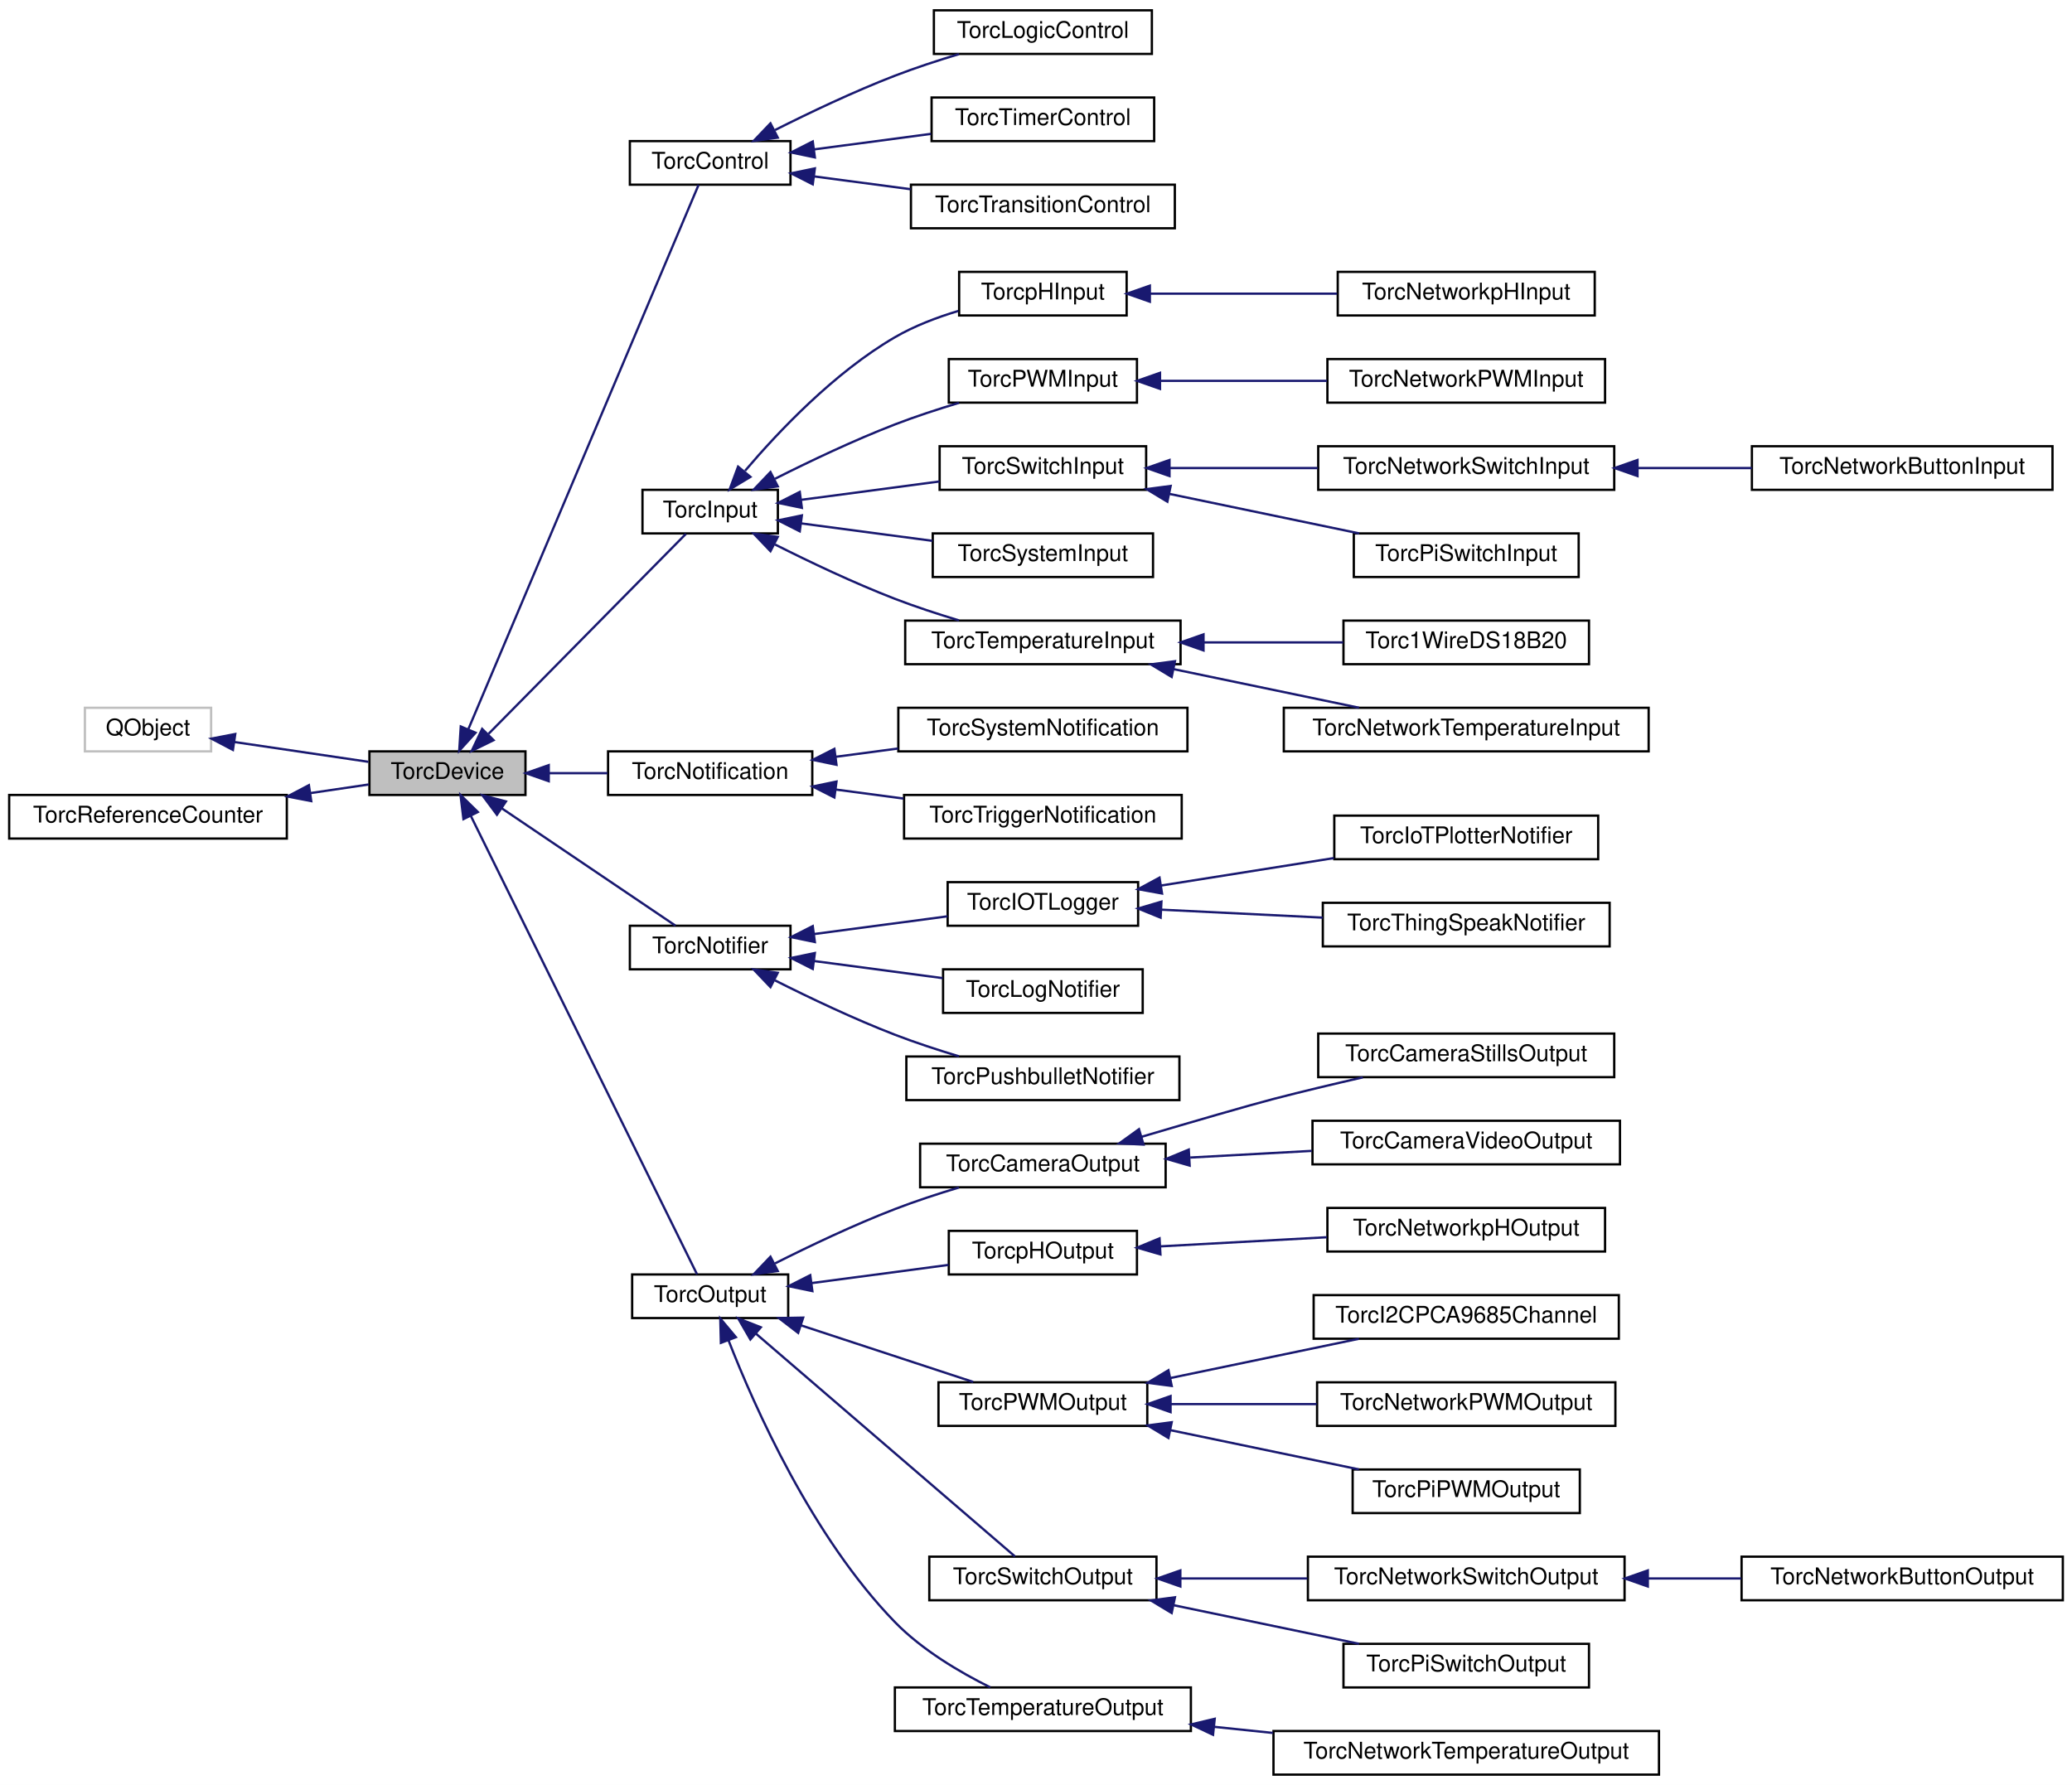
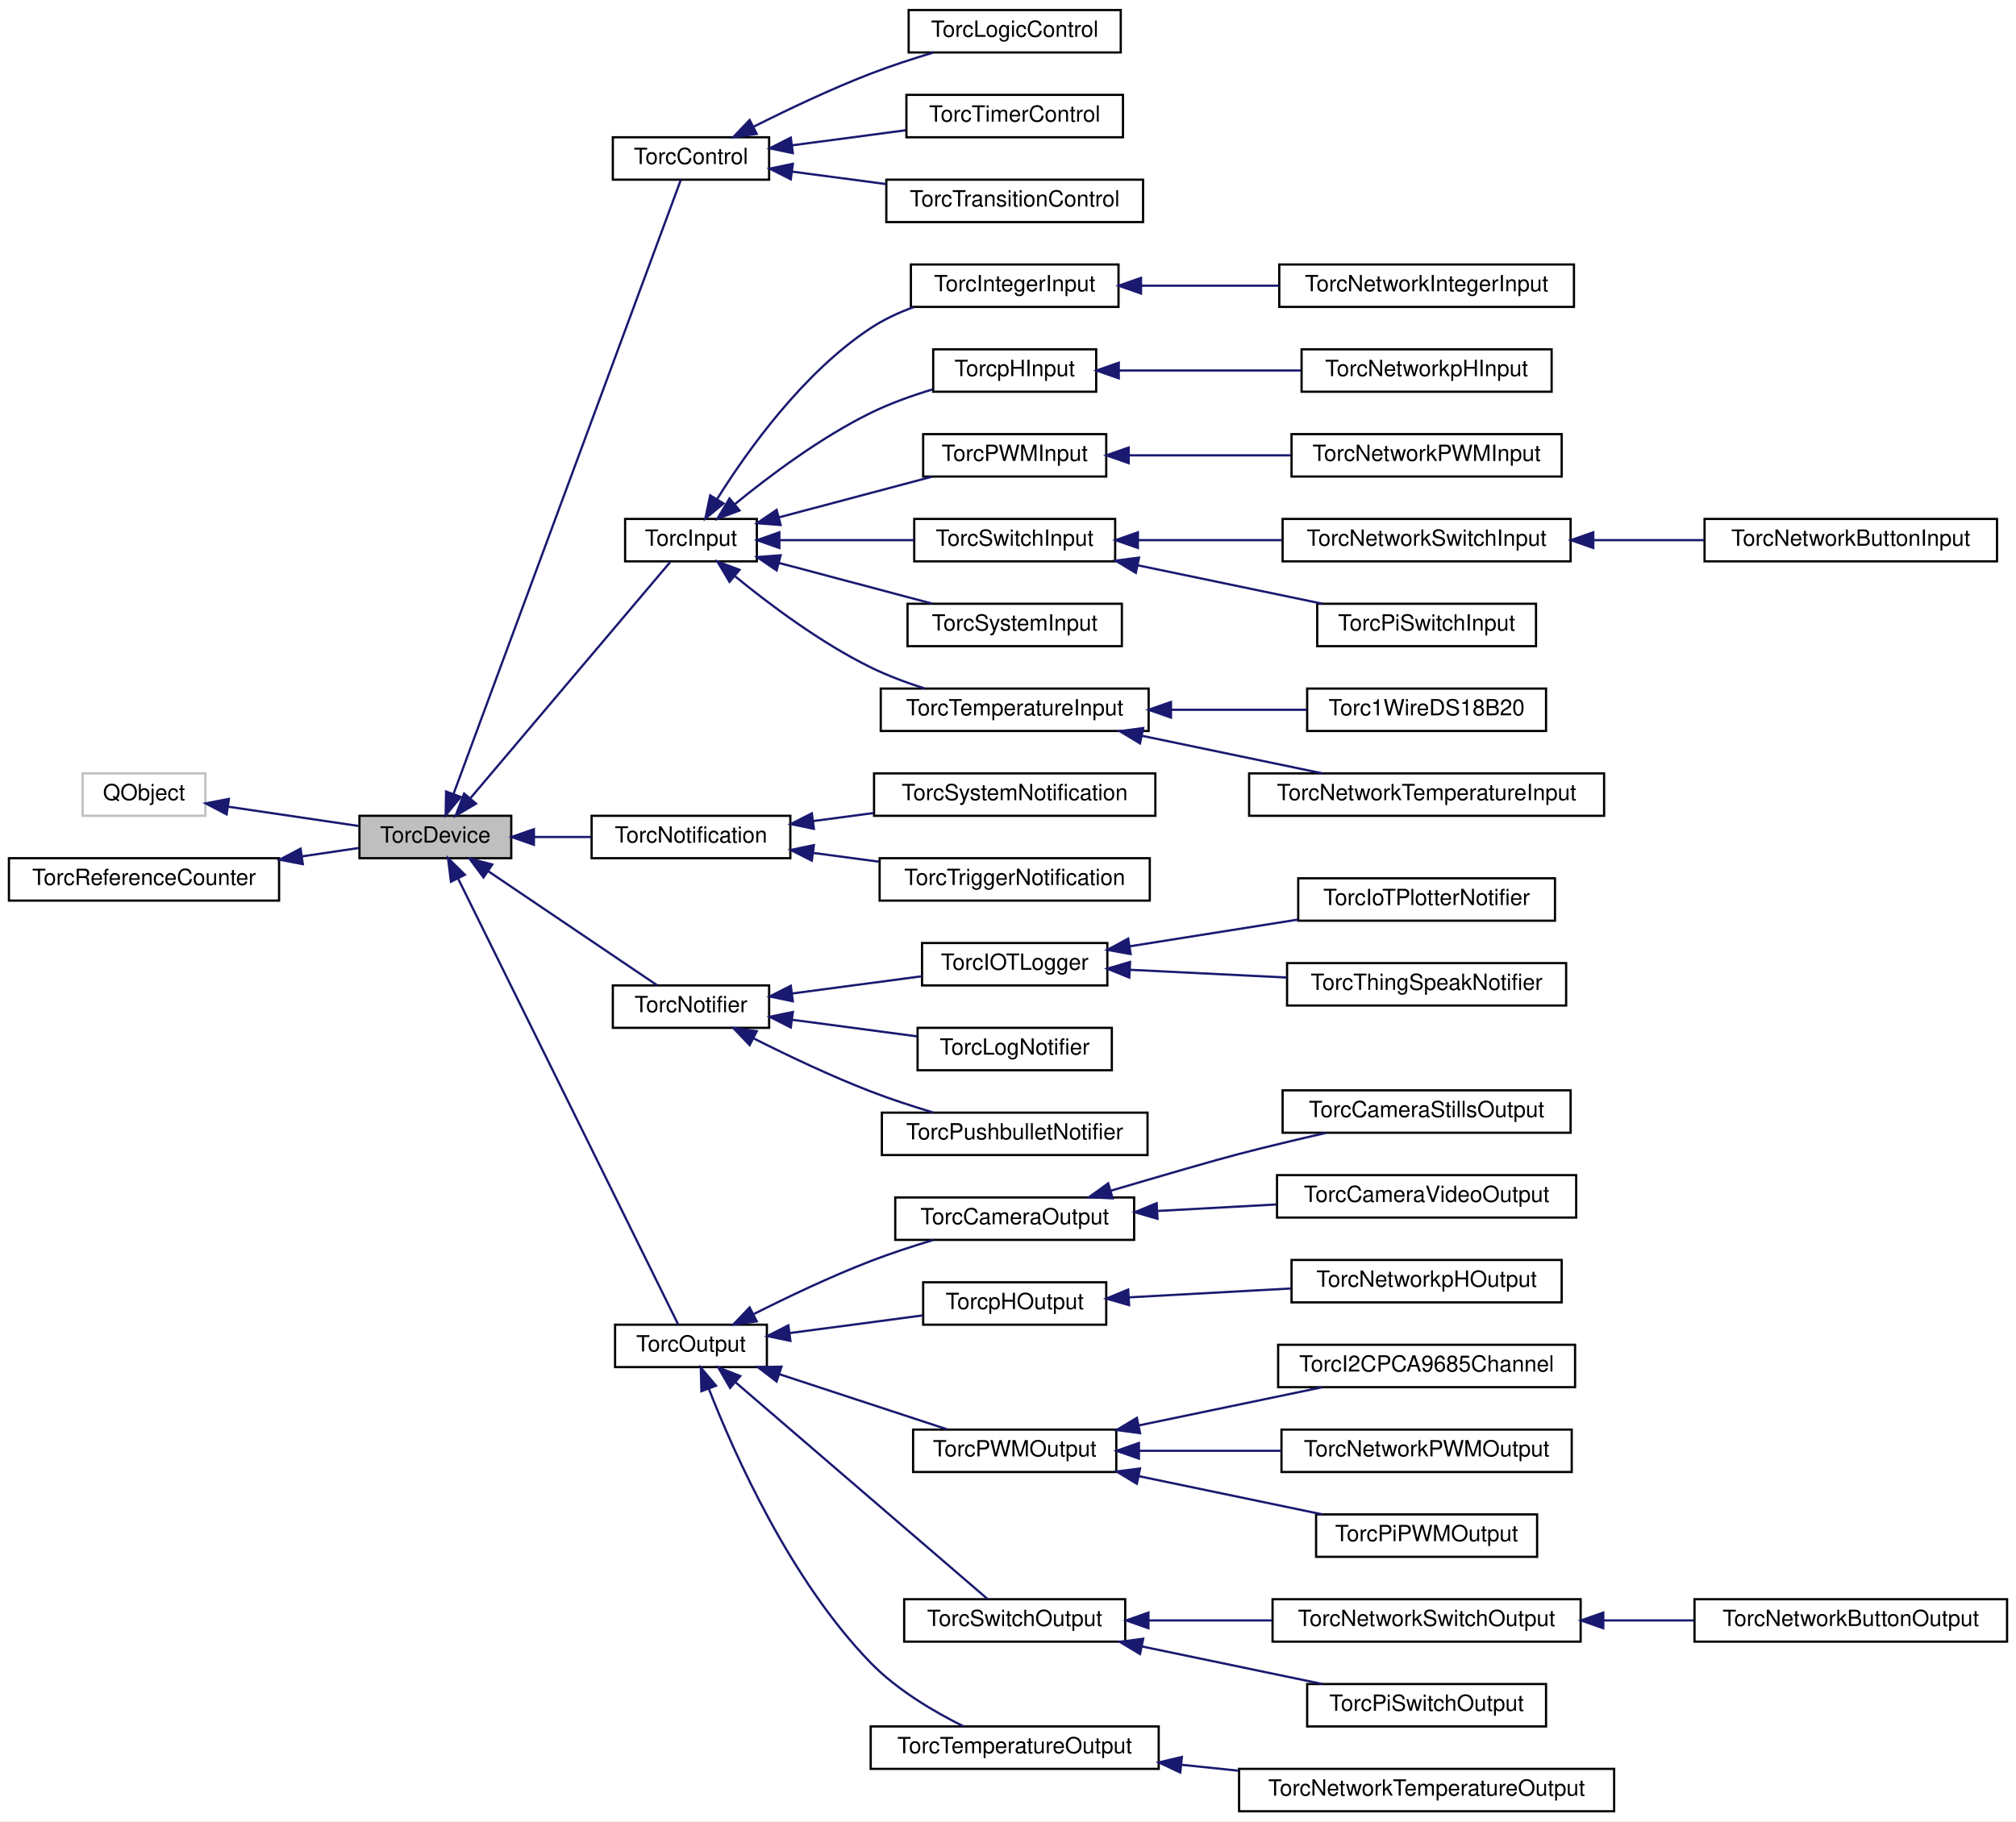
- <svg xmlns="http://www.w3.org/2000/svg" xmlns:xlink="http://www.w3.org/1999/xlink" width="903pt" height="778pt" viewBox="0.00 0.00 903.00 778.00">
-   <g id="graph0" class="graph" transform="scale(1 1) rotate(0) translate(4 774)">
-     <polygon fill="white" stroke="none" points="-4,4 -4,-774 899,-774 899,4 -4,4" />
+ <svg xmlns="http://www.w3.org/2000/svg" xmlns:xlink="http://www.w3.org/1999/xlink" width="903pt" height="816pt" viewBox="0.00 0.00 903.00 816.00">
+   <g id="graph0" class="graph" transform="scale(1 1) rotate(0) translate(4 812)">
+     <polygon fill="white" stroke="none" points="-4,4 -4,-812 899,-812 899,4 -4,4" />
    <g id="node1" class="node">
      <polygon fill="#bfbfbf" stroke="black" points="157,-427.5 157,-446.5 225,-446.5 225,-427.5 157,-427.5" />
      <text text-anchor="middle" x="191" y="-434.5" font-family="Helvetica,sans-Serif" font-size="10.00">TorcDevice</text>
    </g>
    <g id="node4" class="node">
      <g id="a_node4">
        <a xlink:href="../../d1/d34/class_torc_control.html" target="_top" xlink:title="TorcControl">
-           <polygon fill="white" stroke="black" points="270.5,-693.5 270.5,-712.5 340.5,-712.5 340.5,-693.5 270.5,-693.5" />
-           <text text-anchor="middle" x="305.5" y="-700.5" font-family="Helvetica,sans-Serif" font-size="10.00">TorcControl</text>
+           <polygon fill="white" stroke="black" points="270.5,-731.5 270.5,-750.5 340.5,-750.5 340.5,-731.5 270.5,-731.5" />
+           <text text-anchor="middle" x="305.5" y="-738.5" font-family="Helvetica,sans-Serif" font-size="10.00">TorcControl</text>
        </a>
      </g>
    </g>
    <g id="edge3" class="edge">
-       <path fill="none" stroke="midnightblue" d="M200.169,-456.316C222.511,-509.142 284.051,-654.649 300.444,-693.409" />
-       <polygon fill="midnightblue" stroke="midnightblue" points="203.256,-454.629 196.137,-446.783 196.809,-457.356 203.256,-454.629" />
+       <path fill="none" stroke="midnightblue" d="M199.138,-456.287C220.776,-514.759 285.127,-688.65 300.954,-731.418" />
+       <polygon fill="midnightblue" stroke="midnightblue" points="202.369,-454.934 195.616,-446.77 195.804,-457.363 202.369,-454.934" />
    </g>
    <g id="node8" class="node">
      <g id="a_node8">
        <a xlink:href="../../d8/d61/class_torc_input.html" target="_top" xlink:title="TorcInput">
-           <polygon fill="white" stroke="black" points="276,-541.5 276,-560.5 335,-560.5 335,-541.5 276,-541.5" />
-           <text text-anchor="middle" x="305.5" y="-548.5" font-family="Helvetica,sans-Serif" font-size="10.00">TorcInput</text>
+           <polygon fill="white" stroke="black" points="276,-560.5 276,-579.5 335,-579.5 335,-560.5 276,-560.5" />
+           <text text-anchor="middle" x="305.5" y="-567.5" font-family="Helvetica,sans-Serif" font-size="10.00">TorcInput</text>
        </a>
      </g>
    </g>
    <g id="edge7" class="edge">
-       <path fill="none" stroke="midnightblue" d="M208.922,-454.147C232.87,-478.415 275.857,-521.975 294.933,-541.305" />
-       <polygon fill="midnightblue" stroke="midnightblue" points="211.107,-451.379 201.592,-446.72 206.125,-456.296 211.107,-451.379" />
-     </g>
-     <g id="node21" class="node">
-       <g id="a_node21">
+       <path fill="none" stroke="midnightblue" d="M206.738,-454.423C230.675,-482.723 277.233,-537.765 296.179,-560.163" />
+       <polygon fill="midnightblue" stroke="midnightblue" points="209.221,-451.94 200.091,-446.565 203.877,-456.46 209.221,-451.94" />
+     </g>
+     <g id="node23" class="node">
+       <g id="a_node23">
        <a xlink:href="../../dc/d10/class_torc_notification.html" target="_top" xlink:title="TorcNotification">
          <polygon fill="white" stroke="black" points="261,-427.5 261,-446.5 350,-446.5 350,-427.5 261,-427.5" />
          <text text-anchor="middle" x="305.5" y="-434.5" font-family="Helvetica,sans-Serif" font-size="10.00">TorcNotification</text>
        </a>
      </g>
    </g>
-     <g id="edge20" class="edge">
+     <g id="edge22" class="edge">
      <path fill="none" stroke="midnightblue" d="M235.403,-437C243.714,-437 252.421,-437 260.743,-437" />
      <polygon fill="midnightblue" stroke="midnightblue" points="235.145,-433.5 225.145,-437 235.145,-440.5 235.145,-433.5" />
    </g>
-     <g id="node24" class="node">
-       <g id="a_node24">
+     <g id="node26" class="node">
+       <g id="a_node26">
        <a xlink:href="../../d4/d20/class_torc_notifier.html" target="_top" xlink:title="TorcNotifier">
          <polygon fill="white" stroke="black" points="270.5,-351.5 270.5,-370.5 340.5,-370.5 340.5,-351.5 270.5,-351.5" />
          <text text-anchor="middle" x="305.5" y="-358.5" font-family="Helvetica,sans-Serif" font-size="10.00">TorcNotifier</text>
        </a>
      </g>
    </g>
-     <g id="edge23" class="edge">
+     <g id="edge25" class="edge">
      <path fill="none" stroke="midnightblue" d="M214.588,-421.741C237.21,-406.458 271.324,-383.412 290.367,-370.547" />
      <polygon fill="midnightblue" stroke="midnightblue" points="212.575,-418.876 206.248,-427.375 216.494,-424.677 212.575,-418.876" />
    </g>
-     <g id="node30" class="node">
-       <g id="a_node30">
+     <g id="node32" class="node">
+       <g id="a_node32">
        <a xlink:href="../../d1/dc7/class_torc_output.html" target="_top" xlink:title="TorcOutput">
          <polygon fill="white" stroke="black" points="271.5,-199.5 271.5,-218.5 339.5,-218.5 339.5,-199.5 271.5,-199.5" />
          <text text-anchor="middle" x="305.5" y="-206.5" font-family="Helvetica,sans-Serif" font-size="10.00">TorcOutput</text>
        </a>
      </g>
    </g>
-     <g id="edge29" class="edge">
+     <g id="edge31" class="edge">
      <path fill="none" stroke="midnightblue" d="M201.231,-418.291C224.097,-371.949 282.746,-253.089 299.789,-218.547" />
      <polygon fill="midnightblue" stroke="midnightblue" points="197.977,-416.977 196.691,-427.493 204.254,-420.074 197.977,-416.977" />
    </g>
    <g id="node2" class="node">
      <polygon fill="white" stroke="#bfbfbf" points="33,-446.5 33,-465.5 88,-465.5 88,-446.5 33,-446.5" />
      <text text-anchor="middle" x="60.5" y="-453.5" font-family="Helvetica,sans-Serif" font-size="10.00">QObject</text>
    </g>
    <g id="edge1" class="edge">
      <path fill="none" stroke="midnightblue" d="M98.176,-450.577C116.549,-447.861 138.633,-444.595 156.54,-441.947" />
      <polygon fill="midnightblue" stroke="midnightblue" points="97.506,-447.138 88.125,-452.063 98.53,-454.063 97.506,-447.138" />
    </g>
    <g id="node3" class="node">
      <g id="a_node3">
        <a xlink:href="../../d6/dad/class_torc_reference_counter.html" target="_top" xlink:title="A reference counting implementation. ">
          <polygon fill="white" stroke="black" points="0,-408.5 0,-427.5 121,-427.5 121,-408.5 0,-408.5" />
          <text text-anchor="middle" x="60.5" y="-415.5" font-family="Helvetica,sans-Serif" font-size="10.00">TorcReferenceCounter</text>
        </a>
      </g>
    </g>
    <g id="edge2" class="edge">
      <path fill="none" stroke="midnightblue" d="M131.249,-428.313C140.096,-429.621 148.804,-430.909 156.694,-432.075" />
      <polygon fill="midnightblue" stroke="midnightblue" points="131.64,-424.833 121.236,-426.833 130.616,-431.758 131.64,-424.833" />
    </g>
    <g id="node5" class="node">
      <g id="a_node5">
        <a xlink:href="../../d5/d8f/class_torc_logic_control.html" target="_top" xlink:title="TorcLogicControl">
-           <polygon fill="white" stroke="black" points="403,-750.5 403,-769.5 498,-769.5 498,-750.5 403,-750.5" />
-           <text text-anchor="middle" x="450.5" y="-757.5" font-family="Helvetica,sans-Serif" font-size="10.00">TorcLogicControl</text>
+           <polygon fill="white" stroke="black" points="403,-788.5 403,-807.5 498,-807.5 498,-788.5 403,-788.5" />
+           <text text-anchor="middle" x="450.5" y="-795.5" font-family="Helvetica,sans-Serif" font-size="10.00">TorcLogicControl</text>
        </a>
      </g>
    </g>
    <g id="edge4" class="edge">
-       <path fill="none" stroke="midnightblue" d="M333.747,-717.317C348.885,-724.94 368.205,-734.133 386,-741 394.91,-744.439 404.718,-747.645 413.904,-750.408" />
-       <polygon fill="midnightblue" stroke="midnightblue" points="334.958,-714.006 324.461,-712.574 331.774,-720.24 334.958,-714.006" />
+       <path fill="none" stroke="midnightblue" d="M333.747,-755.317C348.885,-762.94 368.205,-772.133 386,-779 394.91,-782.439 404.718,-785.645 413.904,-788.408" />
+       <polygon fill="midnightblue" stroke="midnightblue" points="334.958,-752.006 324.461,-750.574 331.774,-758.24 334.958,-752.006" />
    </g>
    <g id="node6" class="node">
      <g id="a_node6">
        <a xlink:href="../../d6/d72/class_torc_timer_control.html" target="_top" xlink:title="TorcTimerControl">
-           <polygon fill="white" stroke="black" points="402,-712.5 402,-731.5 499,-731.5 499,-712.5 402,-712.5" />
-           <text text-anchor="middle" x="450.5" y="-719.5" font-family="Helvetica,sans-Serif" font-size="10.00">TorcTimerControl</text>
+           <polygon fill="white" stroke="black" points="402,-750.5 402,-769.5 499,-769.5 499,-750.5 402,-750.5" />
+           <text text-anchor="middle" x="450.5" y="-757.5" font-family="Helvetica,sans-Serif" font-size="10.00">TorcTimerControl</text>
        </a>
      </g>
    </g>
    <g id="edge5" class="edge">
-       <path fill="none" stroke="midnightblue" d="M350.989,-708.911C367.101,-711.052 385.359,-713.478 401.741,-715.654" />
-       <polygon fill="midnightblue" stroke="midnightblue" points="351.126,-705.399 340.752,-707.551 350.204,-712.338 351.126,-705.399" />
+       <path fill="none" stroke="midnightblue" d="M350.989,-746.911C367.101,-749.052 385.359,-751.478 401.741,-753.654" />
+       <polygon fill="midnightblue" stroke="midnightblue" points="351.126,-743.399 340.752,-745.551 350.204,-750.338 351.126,-743.399" />
    </g>
    <g id="node7" class="node">
      <g id="a_node7">
        <a xlink:href="../../df/d11/class_torc_transition_control.html" target="_top" xlink:title="TorcTransitionControl">
-           <polygon fill="white" stroke="black" points="393,-674.5 393,-693.5 508,-693.5 508,-674.5 393,-674.5" />
-           <text text-anchor="middle" x="450.5" y="-681.5" font-family="Helvetica,sans-Serif" font-size="10.00">TorcTransitionControl</text>
+           <polygon fill="white" stroke="black" points="393,-712.5 393,-731.5 508,-731.5 508,-712.5 393,-712.5" />
+           <text text-anchor="middle" x="450.5" y="-719.5" font-family="Helvetica,sans-Serif" font-size="10.00">TorcTransitionControl</text>
        </a>
      </g>
    </g>
    <g id="edge6" class="edge">
-       <path fill="none" stroke="midnightblue" d="M351.031,-697.083C364.288,-695.322 378.995,-693.368 392.913,-691.519" />
-       <polygon fill="midnightblue" stroke="midnightblue" points="350.204,-693.662 340.752,-698.449 351.126,-700.601 350.204,-693.662" />
+       <path fill="none" stroke="midnightblue" d="M351.031,-735.083C364.288,-733.322 378.995,-731.368 392.913,-729.519" />
+       <polygon fill="midnightblue" stroke="midnightblue" points="350.204,-731.662 340.752,-736.449 351.126,-738.601 350.204,-731.662" />
    </g>
    <g id="node9" class="node">
      <g id="a_node9">
+         <a xlink:href="../../d9/d9c/class_torc_integer_input.html" target="_top" xlink:title="TorcIntegerInput">
+           <polygon fill="white" stroke="black" points="404,-674.5 404,-693.5 497,-693.5 497,-674.5 404,-674.5" />
+           <text text-anchor="middle" x="450.5" y="-681.5" font-family="Helvetica,sans-Serif" font-size="10.00">TorcIntegerInput</text>
+         </a>
+       </g>
+     </g>
+     <g id="edge8" class="edge">
+       <path fill="none" stroke="midnightblue" d="M317.263,-588.493C330.692,-609.969 355.627,-644.998 386,-665 391.862,-668.861 398.536,-671.96 405.302,-674.442" />
+       <polygon fill="midnightblue" stroke="midnightblue" points="320.1,-586.421 311.925,-579.682 314.113,-590.049 320.1,-586.421" />
+     </g>
+     <g id="node11" class="node">
+       <g id="a_node11">
        <a xlink:href="../../db/d20/class_torcp_h_input.html" target="_top" xlink:title="TorcpHInput">
          <polygon fill="white" stroke="black" points="414,-636.5 414,-655.5 487,-655.5 487,-636.5 414,-636.5" />
          <text text-anchor="middle" x="450.5" y="-643.5" font-family="Helvetica,sans-Serif" font-size="10.00">TorcpHInput</text>
        </a>
      </g>
    </g>
-     <g id="edge8" class="edge">
-       <path fill="none" stroke="midnightblue" d="M320.722,-568.812C335.371,-586.037 359.717,-611.712 386,-627 394.455,-631.918 404.296,-635.664 413.67,-638.476" />
-       <polygon fill="midnightblue" stroke="midnightblue" points="323.059,-566.146 313.986,-560.675 317.666,-570.61 323.059,-566.146" />
-     </g>
-     <g id="node11" class="node">
-       <g id="a_node11">
+     <g id="edge10" class="edge">
+       <path fill="none" stroke="midnightblue" d="M325.07,-586.048C340.499,-598.683 363.49,-615.949 386,-627 394.677,-631.26 404.496,-634.77 413.774,-637.563" />
+       <polygon fill="midnightblue" stroke="midnightblue" points="327.244,-583.304 317.328,-579.574 322.754,-588.674 327.244,-583.304" />
+     </g>
+     <g id="node13" class="node">
+       <g id="a_node13">
        <a xlink:href="../../d1/d8b/class_torc_p_w_m_input.html" target="_top" xlink:title="TorcPWMInput">
          <polygon fill="white" stroke="black" points="409.5,-598.5 409.5,-617.5 491.5,-617.5 491.5,-598.5 409.5,-598.5" />
          <text text-anchor="middle" x="450.5" y="-605.5" font-family="Helvetica,sans-Serif" font-size="10.00">TorcPWMInput</text>
        </a>
      </g>
    </g>
-     <g id="edge10" class="edge">
-       <path fill="none" stroke="midnightblue" d="M333.747,-565.317C348.885,-572.94 368.205,-582.133 386,-589 394.91,-592.439 404.718,-595.645 413.904,-598.408" />
-       <polygon fill="midnightblue" stroke="midnightblue" points="334.958,-562.006 324.461,-560.574 331.774,-568.24 334.958,-562.006" />
-     </g>
-     <g id="node13" class="node">
-       <g id="a_node13">
+     <g id="edge12" class="edge">
+       <path fill="none" stroke="midnightblue" d="M344.821,-580.183C366.184,-585.86 392.626,-592.887 413.589,-598.457" />
+       <polygon fill="midnightblue" stroke="midnightblue" points="345.658,-576.784 335.094,-577.599 343.86,-583.549 345.658,-576.784" />
+     </g>
+     <g id="node15" class="node">
+       <g id="a_node15">
        <a xlink:href="../../db/dd0/class_torc_switch_input.html" target="_top" xlink:title="TorcSwitchInput">
          <polygon fill="white" stroke="black" points="405.5,-560.5 405.5,-579.5 495.5,-579.5 495.5,-560.5 405.5,-560.5" />
          <text text-anchor="middle" x="450.5" y="-567.5" font-family="Helvetica,sans-Serif" font-size="10.00">TorcSwitchInput</text>
        </a>
      </g>
    </g>
-     <g id="edge12" class="edge">
-       <path fill="none" stroke="midnightblue" d="M345.014,-556.117C363.66,-558.595 386.138,-561.581 405.461,-564.149" />
-       <polygon fill="midnightblue" stroke="midnightblue" points="345.468,-552.647 335.094,-554.799 344.546,-559.586 345.468,-552.647" />
-     </g>
-     <g id="node17" class="node">
-       <g id="a_node17">
+     <g id="edge14" class="edge">
+       <path fill="none" stroke="midnightblue" d="M345.274,-570C363.868,-570 386.228,-570 405.461,-570" />
+       <polygon fill="midnightblue" stroke="midnightblue" points="345.095,-566.5 335.094,-570 345.094,-573.5 345.095,-566.5" />
+     </g>
+     <g id="node19" class="node">
+       <g id="a_node19">
        <a xlink:href="../../d7/df7/class_torc_system_input.html" target="_top" xlink:title="TorcSystemInput">
          <polygon fill="white" stroke="black" points="402.5,-522.5 402.5,-541.5 498.5,-541.5 498.5,-522.5 402.5,-522.5" />
          <text text-anchor="middle" x="450.5" y="-529.5" font-family="Helvetica,sans-Serif" font-size="10.00">TorcSystemInput</text>
        </a>
      </g>
    </g>
-     <g id="edge16" class="edge">
-       <path fill="none" stroke="midnightblue" d="M345.048,-545.878C362.703,-543.533 383.788,-540.731 402.376,-538.261" />
-       <polygon fill="midnightblue" stroke="midnightblue" points="344.546,-542.414 335.094,-547.201 345.468,-549.353 344.546,-542.414" />
-     </g>
-     <g id="node18" class="node">
-       <g id="a_node18">
+     <g id="edge18" class="edge">
+       <path fill="none" stroke="midnightblue" d="M344.821,-559.817C366.184,-554.14 392.626,-547.113 413.589,-541.543" />
+       <polygon fill="midnightblue" stroke="midnightblue" points="343.86,-556.451 335.094,-562.401 345.658,-563.216 343.86,-556.451" />
+     </g>
+     <g id="node20" class="node">
+       <g id="a_node20">
        <a xlink:href="../../de/d14/class_torc_temperature_input.html" target="_top" xlink:title="TorcTemperatureInput">
          <polygon fill="white" stroke="black" points="390.5,-484.5 390.5,-503.5 510.5,-503.5 510.5,-484.5 390.5,-484.5" />
          <text text-anchor="middle" x="450.5" y="-491.5" font-family="Helvetica,sans-Serif" font-size="10.00">TorcTemperatureInput</text>
        </a>
      </g>
    </g>
-     <g id="edge17" class="edge">
-       <path fill="none" stroke="midnightblue" d="M333.747,-536.683C348.885,-529.06 368.205,-519.867 386,-513 394.91,-509.561 404.718,-506.355 413.904,-503.592" />
-       <polygon fill="midnightblue" stroke="midnightblue" points="331.774,-533.76 324.461,-541.426 334.958,-539.994 331.774,-533.76" />
+     <g id="edge19" class="edge">
+       <path fill="none" stroke="midnightblue" d="M325.07,-553.952C340.499,-541.317 363.49,-524.051 386,-513 393.541,-509.298 401.944,-506.162 410.105,-503.571" />
+       <polygon fill="midnightblue" stroke="midnightblue" points="322.754,-551.326 317.328,-560.426 327.244,-556.696 322.754,-551.326" />
    </g>
    <g id="node10" class="node">
      <g id="a_node10">
+         <a xlink:href="../../d0/d36/class_torc_network_integer_input.html" target="_top" xlink:title="TorcNetworkIntegerInput">
+           <polygon fill="white" stroke="black" points="569,-674.5 569,-693.5 701,-693.5 701,-674.5 569,-674.5" />
+           <text text-anchor="middle" x="635" y="-681.5" font-family="Helvetica,sans-Serif" font-size="10.00">TorcNetworkIntegerInput</text>
+         </a>
+       </g>
+     </g>
+     <g id="edge9" class="edge">
+       <path fill="none" stroke="midnightblue" d="M507.27,-684C526.667,-684 548.599,-684 568.698,-684" />
+       <polygon fill="midnightblue" stroke="midnightblue" points="507.082,-680.5 497.082,-684 507.082,-687.5 507.082,-680.5" />
+     </g>
+     <g id="node12" class="node">
+       <g id="a_node12">
        <a xlink:href="../../d5/d8a/class_torc_networkp_h_input.html" target="_top" xlink:title="TorcNetworkpHInput">
          <polygon fill="white" stroke="black" points="579,-636.5 579,-655.5 691,-655.5 691,-636.5 579,-636.5" />
          <text text-anchor="middle" x="635" y="-643.5" font-family="Helvetica,sans-Serif" font-size="10.00">TorcNetworkpHInput</text>
        </a>
      </g>
    </g>
-     <g id="edge9" class="edge">
+     <g id="edge11" class="edge">
      <path fill="none" stroke="midnightblue" d="M497.312,-646C522.015,-646 552.683,-646 578.707,-646" />
      <polygon fill="midnightblue" stroke="midnightblue" points="497.121,-642.5 487.121,-646 497.121,-649.5 497.121,-642.5" />
    </g>
-     <g id="node12" class="node">
-       <g id="a_node12">
+     <g id="node14" class="node">
+       <g id="a_node14">
        <a xlink:href="../../da/d14/class_torc_network_p_w_m_input.html" target="_top" xlink:title="TorcNetworkPWMInput">
          <polygon fill="white" stroke="black" points="574.5,-598.5 574.5,-617.5 695.5,-617.5 695.5,-598.5 574.5,-598.5" />
          <text text-anchor="middle" x="635" y="-605.5" font-family="Helvetica,sans-Serif" font-size="10.00">TorcNetworkPWMInput</text>
        </a>
      </g>
    </g>
-     <g id="edge11" class="edge">
+     <g id="edge13" class="edge">
      <path fill="none" stroke="midnightblue" d="M501.558,-608C524.044,-608 550.754,-608 574.277,-608" />
      <polygon fill="midnightblue" stroke="midnightblue" points="501.55,-604.5 491.55,-608 501.55,-611.5 501.55,-604.5" />
    </g>
-     <g id="node14" class="node">
-       <g id="a_node14">
+     <g id="node16" class="node">
+       <g id="a_node16">
        <a xlink:href="../../df/d5c/class_torc_network_switch_input.html" target="_top" xlink:title="TorcNetworkSwitchInput">
          <polygon fill="white" stroke="black" points="570.5,-560.5 570.5,-579.5 699.5,-579.5 699.5,-560.5 570.5,-560.5" />
          <text text-anchor="middle" x="635" y="-567.5" font-family="Helvetica,sans-Serif" font-size="10.00">TorcNetworkSwitchInput</text>
        </a>
      </g>
    </g>
-     <g id="edge13" class="edge">
+     <g id="edge15" class="edge">
      <path fill="none" stroke="midnightblue" d="M505.954,-570C526.159,-570 549.255,-570 570.218,-570" />
      <polygon fill="midnightblue" stroke="midnightblue" points="505.678,-566.5 495.678,-570 505.678,-573.5 505.678,-566.5" />
    </g>
-     <g id="node16" class="node">
-       <g id="a_node16">
+     <g id="node18" class="node">
+       <g id="a_node18">
        <a xlink:href="../../de/d6d/class_torc_pi_switch_input.html" target="_top" xlink:title="TorcPiSwitchInput">
          <polygon fill="white" stroke="black" points="586,-522.5 586,-541.5 684,-541.5 684,-522.5 586,-522.5" />
          <text text-anchor="middle" x="635" y="-529.5" font-family="Helvetica,sans-Serif" font-size="10.00">TorcPiSwitchInput</text>
        </a>
      </g>
    </g>
-     <g id="edge15" class="edge">
+     <g id="edge17" class="edge">
      <path fill="none" stroke="midnightblue" d="M505.506,-558.755C531.848,-553.27 563.188,-546.744 588.323,-541.511" />
      <polygon fill="midnightblue" stroke="midnightblue" points="504.755,-555.336 495.678,-560.801 506.182,-562.189 504.755,-555.336" />
    </g>
-     <g id="node15" class="node">
-       <g id="a_node15">
+     <g id="node17" class="node">
+       <g id="a_node17">
        <a xlink:href="../../d7/d4b/class_torc_network_button_input.html" target="_top" xlink:title="A network input that mimics the behaviour of a mechanical push button. ">
          <polygon fill="white" stroke="black" points="759.5,-560.5 759.5,-579.5 890.5,-579.5 890.5,-560.5 759.5,-560.5" />
          <text text-anchor="middle" x="825" y="-567.5" font-family="Helvetica,sans-Serif" font-size="10.00">TorcNetworkButtonInput</text>
        </a>
      </g>
    </g>
-     <g id="edge14" class="edge">
+     <g id="edge16" class="edge">
      <path fill="none" stroke="midnightblue" d="M709.74,-570C726.158,-570 743.442,-570 759.457,-570" />
      <polygon fill="midnightblue" stroke="midnightblue" points="709.648,-566.5 699.648,-570 709.648,-573.5 709.648,-566.5" />
    </g>
-     <g id="node19" class="node">
-       <g id="a_node19">
+     <g id="node21" class="node">
+       <g id="a_node21">
        <a xlink:href="../../d5/dd1/class_torc1_wire_d_s18_b20.html" target="_top" xlink:title="Torc1WireDS18B20">
          <polygon fill="white" stroke="black" points="581.5,-484.5 581.5,-503.5 688.5,-503.5 688.5,-484.5 581.5,-484.5" />
          <text text-anchor="middle" x="635" y="-491.5" font-family="Helvetica,sans-Serif" font-size="10.00">Torc1WireDS18B20</text>
        </a>
      </g>
    </g>
-     <g id="edge18" class="edge">
+     <g id="edge20" class="edge">
      <path fill="none" stroke="midnightblue" d="M520.562,-494C540.714,-494 562.402,-494 581.363,-494" />
      <polygon fill="midnightblue" stroke="midnightblue" points="520.501,-490.5 510.5,-494 520.5,-497.5 520.501,-490.5" />
    </g>
-     <g id="node20" class="node">
-       <g id="a_node20">
+     <g id="node22" class="node">
+       <g id="a_node22">
        <a xlink:href="../../d9/dc9/class_torc_network_temperature_input.html" target="_top" xlink:title="TorcNetworkTemperatureInput">
          <polygon fill="white" stroke="black" points="555.5,-446.5 555.5,-465.5 714.5,-465.5 714.5,-446.5 555.5,-446.5" />
          <text text-anchor="middle" x="635" y="-453.5" font-family="Helvetica,sans-Serif" font-size="10.00">TorcNetworkTemperatureInput</text>
        </a>
      </g>
    </g>
-     <g id="edge19" class="edge">
+     <g id="edge21" class="edge">
      <path fill="none" stroke="midnightblue" d="M507.599,-482.319C533.48,-476.93 563.815,-470.614 588.279,-465.52" />
      <polygon fill="midnightblue" stroke="midnightblue" points="506.629,-478.946 497.552,-484.411 508.056,-485.799 506.629,-478.946" />
    </g>
-     <g id="node22" class="node">
-       <g id="a_node22">
+     <g id="node24" class="node">
+       <g id="a_node24">
        <a xlink:href="../../d7/df8/class_torc_system_notification.html" target="_top" xlink:title="TorcSystemNotification">
          <polygon fill="white" stroke="black" points="387.5,-446.5 387.5,-465.5 513.5,-465.5 513.5,-446.5 387.5,-446.5" />
          <text text-anchor="middle" x="450.5" y="-453.5" font-family="Helvetica,sans-Serif" font-size="10.00">TorcSystemNotification</text>
        </a>
      </g>
    </g>
-     <g id="edge21" class="edge">
+     <g id="edge23" class="edge">
      <path fill="none" stroke="midnightblue" d="M360.338,-444.153C369.17,-445.327 378.386,-446.551 387.399,-447.749" />
      <polygon fill="midnightblue" stroke="midnightblue" points="360.556,-440.652 350.182,-442.804 359.634,-447.591 360.556,-440.652" />
    </g>
-     <g id="node23" class="node">
-       <g id="a_node23">
+     <g id="node25" class="node">
+       <g id="a_node25">
        <a xlink:href="../../dd/d6d/class_torc_trigger_notification.html" target="_top" xlink:title="TorcTriggerNotification">
          <polygon fill="white" stroke="black" points="390,-408.5 390,-427.5 511,-427.5 511,-408.5 390,-408.5" />
          <text text-anchor="middle" x="450.5" y="-415.5" font-family="Helvetica,sans-Serif" font-size="10.00">TorcTriggerNotification</text>
        </a>
      </g>
    </g>
-     <g id="edge22" class="edge">
+     <g id="edge24" class="edge">
      <path fill="none" stroke="midnightblue" d="M360.379,-429.841C369.972,-428.567 380.016,-427.232 389.761,-425.937" />
      <polygon fill="midnightblue" stroke="midnightblue" points="359.634,-426.409 350.182,-431.196 360.556,-433.348 359.634,-426.409" />
    </g>
-     <g id="node25" class="node">
-       <g id="a_node25">
+     <g id="node27" class="node">
+       <g id="a_node27">
        <a xlink:href="../../d0/db9/class_torc_i_o_t_logger.html" target="_top" xlink:title="TorcIOTLogger">
          <polygon fill="white" stroke="black" points="409,-370.5 409,-389.5 492,-389.5 492,-370.5 409,-370.5" />
          <text text-anchor="middle" x="450.5" y="-377.5" font-family="Helvetica,sans-Serif" font-size="10.00">TorcIOTLogger</text>
        </a>
      </g>
    </g>
-     <g id="edge24" class="edge">
+     <g id="edge26" class="edge">
      <path fill="none" stroke="midnightblue" d="M350.733,-366.877C369.304,-369.345 390.762,-372.196 408.922,-374.609" />
      <polygon fill="midnightblue" stroke="midnightblue" points="351.126,-363.399 340.752,-365.551 350.204,-370.338 351.126,-363.399" />
    </g>
-     <g id="node28" class="node">
-       <g id="a_node28">
+     <g id="node30" class="node">
+       <g id="a_node30">
        <a xlink:href="../../df/dd1/class_torc_log_notifier.html" target="_top" xlink:title="Log notifications to the log file. ">
          <polygon fill="white" stroke="black" points="407,-332.5 407,-351.5 494,-351.5 494,-332.5 407,-332.5" />
          <text text-anchor="middle" x="450.5" y="-339.5" font-family="Helvetica,sans-Serif" font-size="10.00">TorcLogNotifier</text>
        </a>
      </g>
    </g>
-     <g id="edge27" class="edge">
+     <g id="edge29" class="edge">
      <path fill="none" stroke="midnightblue" d="M350.9,-355.101C368.721,-352.733 389.18,-350.015 406.825,-347.67" />
      <polygon fill="midnightblue" stroke="midnightblue" points="350.204,-351.662 340.752,-356.449 351.126,-358.601 350.204,-351.662" />
    </g>
-     <g id="node29" class="node">
-       <g id="a_node29">
+     <g id="node31" class="node">
+       <g id="a_node31">
        <a xlink:href="../../d7/d0b/class_torc_pushbullet_notifier.html" target="_top" xlink:title="Send push notifications using the Pushbullet API. ">
          <polygon fill="white" stroke="black" points="391,-294.5 391,-313.5 510,-313.5 510,-294.5 391,-294.5" />
          <text text-anchor="middle" x="450.5" y="-301.5" font-family="Helvetica,sans-Serif" font-size="10.00">TorcPushbulletNotifier</text>
        </a>
      </g>
    </g>
-     <g id="edge28" class="edge">
+     <g id="edge30" class="edge">
      <path fill="none" stroke="midnightblue" d="M333.747,-346.683C348.885,-339.06 368.205,-329.867 386,-323 394.91,-319.561 404.718,-316.355 413.904,-313.592" />
      <polygon fill="midnightblue" stroke="midnightblue" points="331.774,-343.76 324.461,-351.426 334.958,-349.994 331.774,-343.76" />
    </g>
-     <g id="node26" class="node">
-       <g id="a_node26">
+     <g id="node28" class="node">
+       <g id="a_node28">
        <a xlink:href="../../df/d10/class_torc_io_t_plotter_notifier.html" target="_top" xlink:title="TorcIoTPlotterNotifier">
          <polygon fill="white" stroke="black" points="577.5,-399.5 577.5,-418.5 692.5,-418.5 692.5,-399.5 577.5,-399.5" />
          <text text-anchor="middle" x="635" y="-406.5" font-family="Helvetica,sans-Serif" font-size="10.00">TorcIoTPlotterNotifier</text>
        </a>
      </g>
    </g>
-     <g id="edge25" class="edge">
+     <g id="edge27" class="edge">
      <path fill="none" stroke="midnightblue" d="M502.056,-388.034C525.425,-391.747 553.271,-396.172 577.346,-399.997" />
      <polygon fill="midnightblue" stroke="midnightblue" points="502.428,-384.549 492.003,-386.436 501.329,-391.462 502.428,-384.549" />
    </g>
-     <g id="node27" class="node">
-       <g id="a_node27">
+     <g id="node29" class="node">
+       <g id="a_node29">
        <a xlink:href="../../d0/d1f/class_torc_thing_speak_notifier.html" target="_top" xlink:title="TorcThingSpeakNotifier">
          <polygon fill="white" stroke="black" points="572.5,-361.5 572.5,-380.5 697.5,-380.5 697.5,-361.5 572.5,-361.5" />
          <text text-anchor="middle" x="635" y="-368.5" font-family="Helvetica,sans-Serif" font-size="10.00">TorcThingSpeakNotifier</text>
        </a>
      </g>
    </g>
-     <g id="edge26" class="edge">
+     <g id="edge28" class="edge">
      <path fill="none" stroke="midnightblue" d="M502.04,-377.508C523.841,-376.433 549.541,-375.165 572.44,-374.036" />
      <polygon fill="midnightblue" stroke="midnightblue" points="501.818,-374.014 492.003,-378.003 502.163,-381.006 501.818,-374.014" />
    </g>
-     <g id="node31" class="node">
-       <g id="a_node31">
+     <g id="node33" class="node">
+       <g id="a_node33">
        <a xlink:href="../../db/dc8/class_torc_camera_output.html" target="_top" xlink:title="TorcCameraOutput">
          <polygon fill="white" stroke="black" points="397,-256.5 397,-275.5 504,-275.5 504,-256.5 397,-256.5" />
          <text text-anchor="middle" x="450.5" y="-263.5" font-family="Helvetica,sans-Serif" font-size="10.00">TorcCameraOutput</text>
        </a>
      </g>
    </g>
-     <g id="edge30" class="edge">
+     <g id="edge32" class="edge">
      <path fill="none" stroke="midnightblue" d="M333.747,-223.317C348.885,-230.94 368.205,-240.133 386,-247 394.91,-250.439 404.718,-253.645 413.904,-256.408" />
      <polygon fill="midnightblue" stroke="midnightblue" points="334.958,-220.006 324.461,-218.574 331.774,-226.24 334.958,-220.006" />
    </g>
-     <g id="node34" class="node">
-       <g id="a_node34">
+     <g id="node36" class="node">
+       <g id="a_node36">
        <a xlink:href="../../d2/d21/class_torcp_h_output.html" target="_top" xlink:title="TorcpHOutput">
          <polygon fill="white" stroke="black" points="409.5,-218.5 409.5,-237.5 491.5,-237.5 491.5,-218.5 409.5,-218.5" />
          <text text-anchor="middle" x="450.5" y="-225.5" font-family="Helvetica,sans-Serif" font-size="10.00">TorcpHOutput</text>
        </a>
      </g>
    </g>
-     <g id="edge33" class="edge">
+     <g id="edge35" class="edge">
      <path fill="none" stroke="midnightblue" d="M349.82,-214.756C368.754,-217.271 390.826,-220.204 409.381,-222.67" />
      <polygon fill="midnightblue" stroke="midnightblue" points="350.04,-211.254 339.667,-213.407 349.118,-218.193 350.04,-211.254" />
    </g>
-     <g id="node36" class="node">
-       <g id="a_node36">
+     <g id="node38" class="node">
+       <g id="a_node38">
        <a xlink:href="../../d9/db0/class_torc_p_w_m_output.html" target="_top" xlink:title="TorcPWMOutput">
          <polygon fill="white" stroke="black" points="405,-152.5 405,-171.5 496,-171.5 496,-152.5 405,-152.5" />
          <text text-anchor="middle" x="450.5" y="-159.5" font-family="Helvetica,sans-Serif" font-size="10.00">TorcPWMOutput</text>
        </a>
      </g>
    </g>
-     <g id="edge35" class="edge">
+     <g id="edge37" class="edge">
      <path fill="none" stroke="midnightblue" d="M345.137,-196.301C368.735,-188.545 398.437,-178.783 420.114,-171.658" />
      <polygon fill="midnightblue" stroke="midnightblue" points="343.845,-193.041 335.438,-199.489 346.031,-199.691 343.845,-193.041" />
    </g>
-     <g id="node40" class="node">
-       <g id="a_node40">
+     <g id="node42" class="node">
+       <g id="a_node42">
        <a xlink:href="../../d9/d5b/class_torc_switch_output.html" target="_top" xlink:title="TorcSwitchOutput">
          <polygon fill="white" stroke="black" points="401,-76.5 401,-95.5 500,-95.5 500,-76.5 401,-76.5" />
          <text text-anchor="middle" x="450.5" y="-83.5" font-family="Helvetica,sans-Serif" font-size="10.00">TorcSwitchOutput</text>
        </a>
      </g>
    </g>
-     <g id="edge39" class="edge">
+     <g id="edge41" class="edge">
      <path fill="none" stroke="midnightblue" d="M325.458,-192.694C355.703,-166.678 413.945,-116.582 438.331,-95.607" />
      <polygon fill="midnightblue" stroke="midnightblue" points="323.02,-190.174 317.721,-199.348 327.585,-195.481 323.02,-190.174" />
    </g>
-     <g id="node44" class="node">
-       <g id="a_node44">
+     <g id="node46" class="node">
+       <g id="a_node46">
        <a xlink:href="../../d5/dda/class_torc_temperature_output.html" target="_top" xlink:title="TorcTemperatureOutput">
          <polygon fill="white" stroke="black" points="386,-19.5 386,-38.5 515,-38.5 515,-19.5 386,-19.5" />
          <text text-anchor="middle" x="450.5" y="-26.5" font-family="Helvetica,sans-Serif" font-size="10.00">TorcTemperatureOutput</text>
        </a>
      </g>
    </g>
-     <g id="edge43" class="edge">
+     <g id="edge45" class="edge">
      <path fill="none" stroke="midnightblue" d="M313.497,-189.789C324.944,-160.451 350.055,-103.999 386,-67 397.817,-54.837 414.331,-45.114 427.555,-38.548" />
      <polygon fill="midnightblue" stroke="midnightblue" points="310.169,-188.693 309.903,-199.285 316.716,-191.171 310.169,-188.693" />
    </g>
-     <g id="node32" class="node">
-       <g id="a_node32">
+     <g id="node34" class="node">
+       <g id="a_node34">
        <a xlink:href="../../d4/dbb/class_torc_camera_stills_output.html" target="_top" xlink:title="TorcCameraStillsOutput">
          <polygon fill="white" stroke="black" points="570.5,-304.5 570.5,-323.5 699.5,-323.5 699.5,-304.5 570.5,-304.5" />
          <text text-anchor="middle" x="635" y="-311.5" font-family="Helvetica,sans-Serif" font-size="10.00">TorcCameraStillsOutput</text>
        </a>
      </g>
    </g>
-     <g id="edge31" class="edge">
+     <g id="edge33" class="edge">
      <path fill="none" stroke="midnightblue" d="M493.612,-278.54C515.519,-285.01 539.976,-292.134 551,-295 563.59,-298.273 577.332,-301.541 589.946,-304.42" />
      <polygon fill="midnightblue" stroke="midnightblue" points="494.366,-275.113 483.784,-275.631 492.379,-281.825 494.366,-275.113" />
    </g>
-     <g id="node33" class="node">
-       <g id="a_node33">
+     <g id="node35" class="node">
+       <g id="a_node35">
        <a xlink:href="../../df/d01/class_torc_camera_video_output.html" target="_top" xlink:title="TorcCameraVideoOutput">
          <polygon fill="white" stroke="black" points="568,-266.5 568,-285.5 702,-285.5 702,-266.5 568,-266.5" />
          <text text-anchor="middle" x="635" y="-273.5" font-family="Helvetica,sans-Serif" font-size="10.00">TorcCameraVideoOutput</text>
        </a>
      </g>
    </g>
-     <g id="edge32" class="edge">
+     <g id="edge34" class="edge">
      <path fill="none" stroke="midnightblue" d="M514.729,-269.465C531.841,-270.402 550.409,-271.42 567.686,-272.366" />
      <polygon fill="midnightblue" stroke="midnightblue" points="514.463,-265.945 504.287,-268.892 514.08,-272.934 514.463,-265.945" />
    </g>
-     <g id="node35" class="node">
-       <g id="a_node35">
+     <g id="node37" class="node">
+       <g id="a_node37">
        <a xlink:href="../../d0/d23/class_torc_networkp_h_output.html" target="_top" xlink:title="TorcNetworkpHOutput">
          <polygon fill="white" stroke="black" points="574.5,-228.5 574.5,-247.5 695.5,-247.5 695.5,-228.5 574.5,-228.5" />
          <text text-anchor="middle" x="635" y="-235.5" font-family="Helvetica,sans-Serif" font-size="10.00">TorcNetworkpHOutput</text>
        </a>
      </g>
    </g>
-     <g id="edge34" class="edge">
+     <g id="edge36" class="edge">
      <path fill="none" stroke="midnightblue" d="M501.558,-230.743C524.044,-231.975 550.754,-233.439 574.277,-234.728" />
      <polygon fill="midnightblue" stroke="midnightblue" points="501.727,-227.247 491.55,-230.195 501.344,-234.237 501.727,-227.247" />
    </g>
-     <g id="node37" class="node">
-       <g id="a_node37">
+     <g id="node39" class="node">
+       <g id="a_node39">
        <a xlink:href="../../d6/d33/class_torc_i2_c_p_c_a9685_channel.html" target="_top" xlink:title="TorcI2CPCA9685Channel">
          <polygon fill="white" stroke="black" points="568.5,-190.5 568.5,-209.5 701.5,-209.5 701.5,-190.5 568.5,-190.5" />
          <text text-anchor="middle" x="635" y="-197.5" font-family="Helvetica,sans-Serif" font-size="10.00">TorcI2CPCA9685Channel</text>
        </a>
      </g>
    </g>
-     <g id="edge36" class="edge">
+     <g id="edge38" class="edge">
      <path fill="none" stroke="midnightblue" d="M506.279,-173.406C532.427,-178.851 563.357,-185.291 588.23,-190.47" />
      <polygon fill="midnightblue" stroke="midnightblue" points="506.648,-169.908 496.145,-171.296 505.221,-176.761 506.648,-169.908" />
    </g>
-     <g id="node38" class="node">
-       <g id="a_node38">
+     <g id="node40" class="node">
+       <g id="a_node40">
        <a xlink:href="../../d0/db8/class_torc_network_p_w_m_output.html" target="_top" xlink:title="TorcNetworkPWMOutput">
          <polygon fill="white" stroke="black" points="570,-152.5 570,-171.5 700,-171.5 700,-152.5 570,-152.5" />
          <text text-anchor="middle" x="635" y="-159.5" font-family="Helvetica,sans-Serif" font-size="10.00">TorcNetworkPWMOutput</text>
        </a>
      </g>
    </g>
-     <g id="edge37" class="edge">
+     <g id="edge39" class="edge">
      <path fill="none" stroke="midnightblue" d="M506.318,-162C526.31,-162 549.092,-162 569.824,-162" />
      <polygon fill="midnightblue" stroke="midnightblue" points="506.145,-158.5 496.145,-162 506.144,-165.5 506.145,-158.5" />
    </g>
-     <g id="node39" class="node">
-       <g id="a_node39">
+     <g id="node41" class="node">
+       <g id="a_node41">
        <a xlink:href="../../d3/d08/class_torc_pi_p_w_m_output.html" target="_top" xlink:title="A device to output PWM signals on the Raspberry Pi. ">
          <polygon fill="white" stroke="black" points="585.5,-114.5 585.5,-133.5 684.5,-133.5 684.5,-114.5 585.5,-114.5" />
          <text text-anchor="middle" x="635" y="-121.5" font-family="Helvetica,sans-Serif" font-size="10.00">TorcPiPWMOutput</text>
        </a>
      </g>
    </g>
-     <g id="edge38" class="edge">
+     <g id="edge40" class="edge">
      <path fill="none" stroke="midnightblue" d="M506.279,-150.594C532.427,-145.149 563.357,-138.709 588.23,-133.53" />
      <polygon fill="midnightblue" stroke="midnightblue" points="505.221,-147.239 496.145,-152.704 506.648,-154.092 505.221,-147.239" />
    </g>
-     <g id="node41" class="node">
-       <g id="a_node41">
+     <g id="node43" class="node">
+       <g id="a_node43">
        <a xlink:href="../../d1/d71/class_torc_network_switch_output.html" target="_top" xlink:title="TorcNetworkSwitchOutput">
          <polygon fill="white" stroke="black" points="566,-76.5 566,-95.5 704,-95.5 704,-76.5 566,-76.5" />
          <text text-anchor="middle" x="635" y="-83.5" font-family="Helvetica,sans-Serif" font-size="10.00">TorcNetworkSwitchOutput</text>
        </a>
      </g>
    </g>
-     <g id="edge40" class="edge">
+     <g id="edge42" class="edge">
      <path fill="none" stroke="midnightblue" d="M510.54,-86C528.151,-86 547.599,-86 565.748,-86" />
      <polygon fill="midnightblue" stroke="midnightblue" points="510.407,-82.5 500.407,-86 510.407,-89.5 510.407,-82.5" />
    </g>
-     <g id="node43" class="node">
-       <g id="a_node43">
+     <g id="node45" class="node">
+       <g id="a_node45">
        <a xlink:href="../../dc/d7e/class_torc_pi_switch_output.html" target="_top" xlink:title="TorcPiSwitchOutput">
          <polygon fill="white" stroke="black" points="581.5,-38.5 581.5,-57.5 688.5,-57.5 688.5,-38.5 581.5,-38.5" />
          <text text-anchor="middle" x="635" y="-45.5" font-family="Helvetica,sans-Serif" font-size="10.00">TorcPiSwitchOutput</text>
        </a>
      </g>
    </g>
-     <g id="edge42" class="edge">
+     <g id="edge44" class="edge">
      <path fill="none" stroke="midnightblue" d="M507.599,-74.319C533.48,-68.93 563.815,-62.614 588.279,-57.52" />
      <polygon fill="midnightblue" stroke="midnightblue" points="506.629,-70.946 497.552,-76.411 508.056,-77.799 506.629,-70.946" />
    </g>
-     <g id="node42" class="node">
-       <g id="a_node42">
+     <g id="node44" class="node">
+       <g id="a_node44">
        <a xlink:href="../../d0/da9/class_torc_network_button_output.html" target="_top" xlink:title="A network output that mimics the behaviour of a mechanical push button. ">
          <polygon fill="white" stroke="black" points="755,-76.5 755,-95.5 895,-95.5 895,-76.5 755,-76.5" />
          <text text-anchor="middle" x="825" y="-83.5" font-family="Helvetica,sans-Serif" font-size="10.00">TorcNetworkButtonOutput</text>
        </a>
      </g>
    </g>
-     <g id="edge41" class="edge">
+     <g id="edge43" class="edge">
      <path fill="none" stroke="midnightblue" d="M714.315,-86C727.761,-86 741.647,-86 754.832,-86" />
      <polygon fill="midnightblue" stroke="midnightblue" points="714.138,-82.5 704.138,-86 714.138,-89.5 714.138,-82.5" />
    </g>
-     <g id="node45" class="node">
-       <g id="a_node45">
+     <g id="node47" class="node">
+       <g id="a_node47">
        <a xlink:href="../../d2/dd7/class_torc_network_temperature_output.html" target="_top" xlink:title="TorcNetworkTemperatureOutput">
          <polygon fill="white" stroke="black" points="551,-0.5 551,-19.5 719,-19.5 719,-0.5 551,-0.5" />
          <text text-anchor="middle" x="635" y="-7.5" font-family="Helvetica,sans-Serif" font-size="10.00">TorcNetworkTemperatureOutput</text>
        </a>
      </g>
    </g>
-     <g id="edge44" class="edge">
+     <g id="edge46" class="edge">
      <path fill="none" stroke="midnightblue" d="M525.207,-21.326C533.616,-20.451 542.231,-19.554 550.753,-18.667" />
      <polygon fill="midnightblue" stroke="midnightblue" points="524.657,-17.865 515.073,-22.381 525.382,-24.827 524.657,-17.865" />
    </g>
  </g>
</svg>
